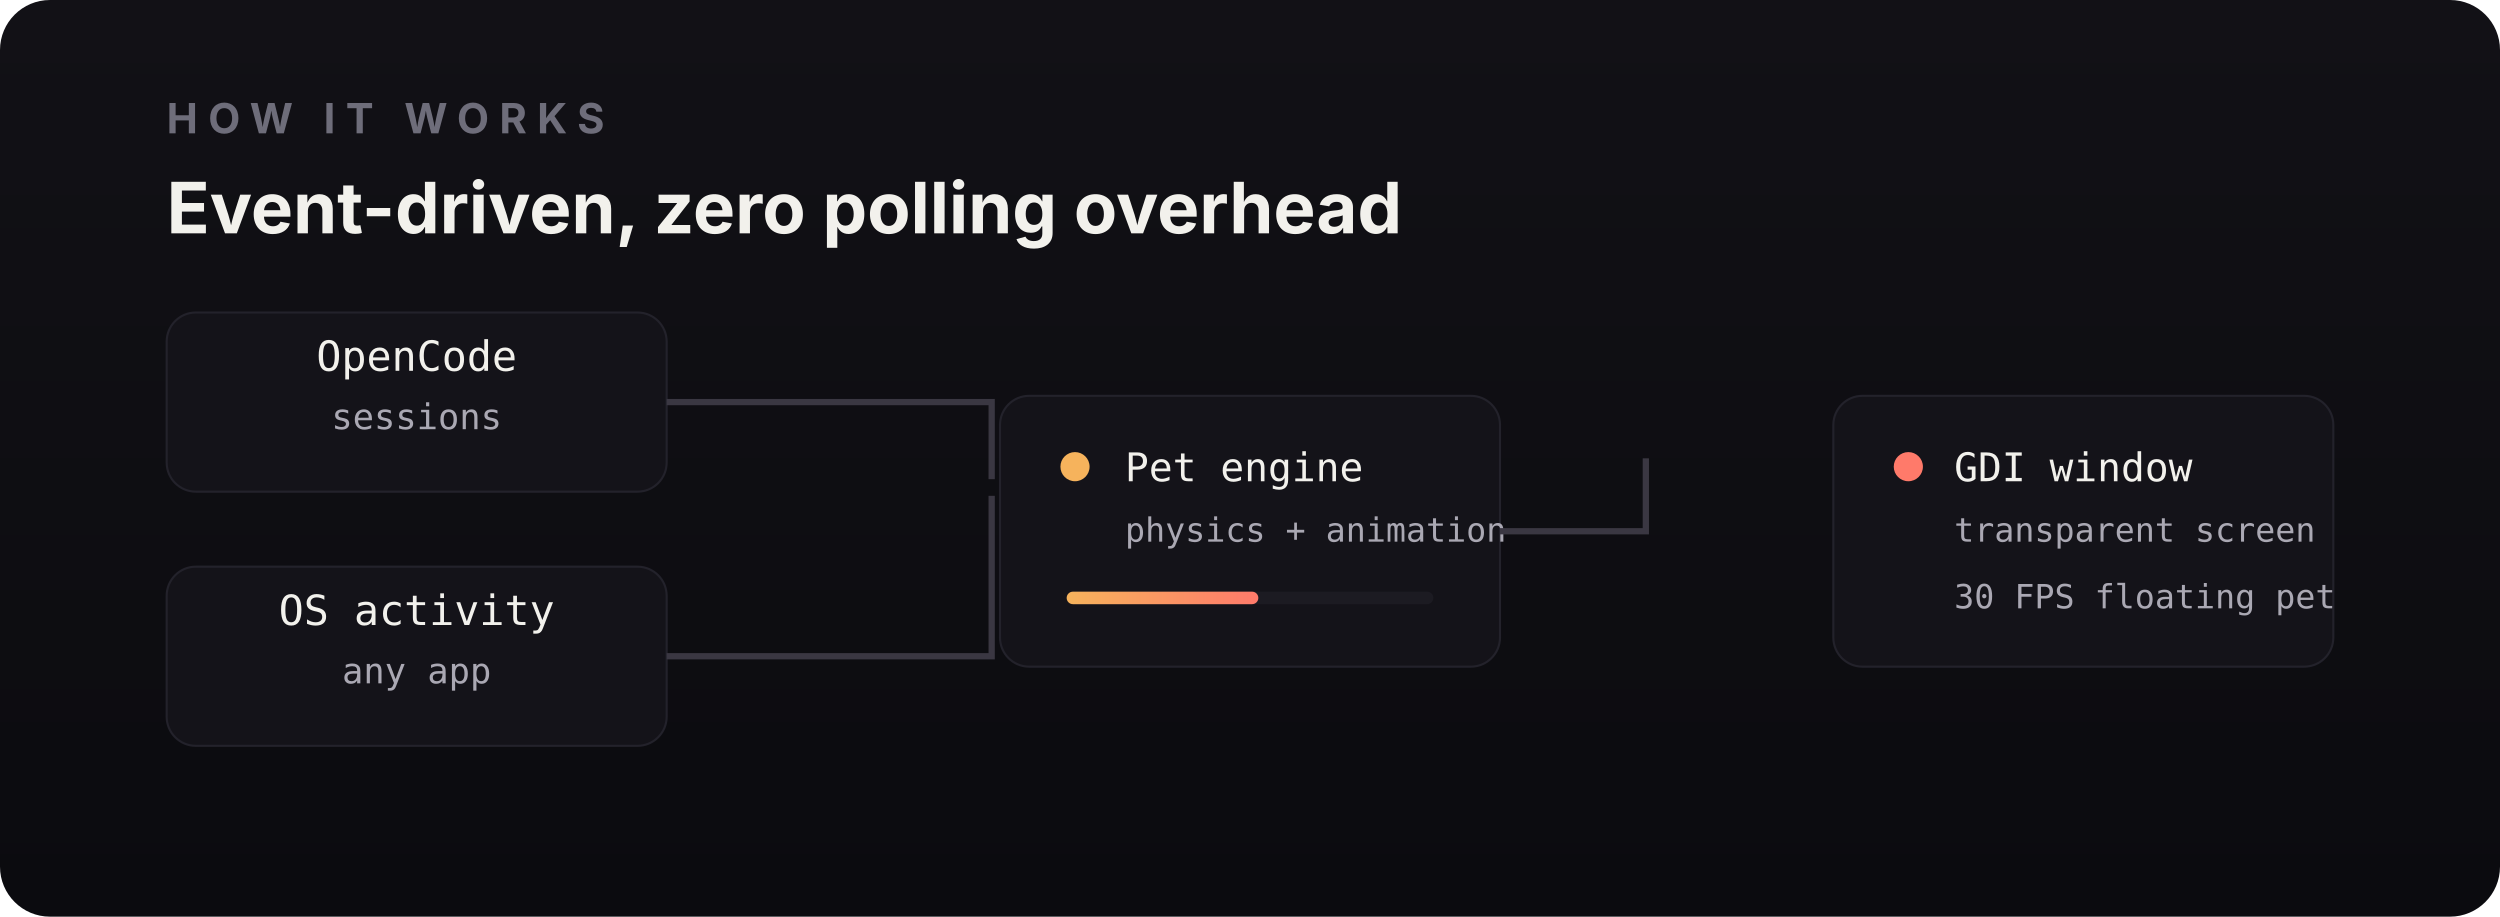
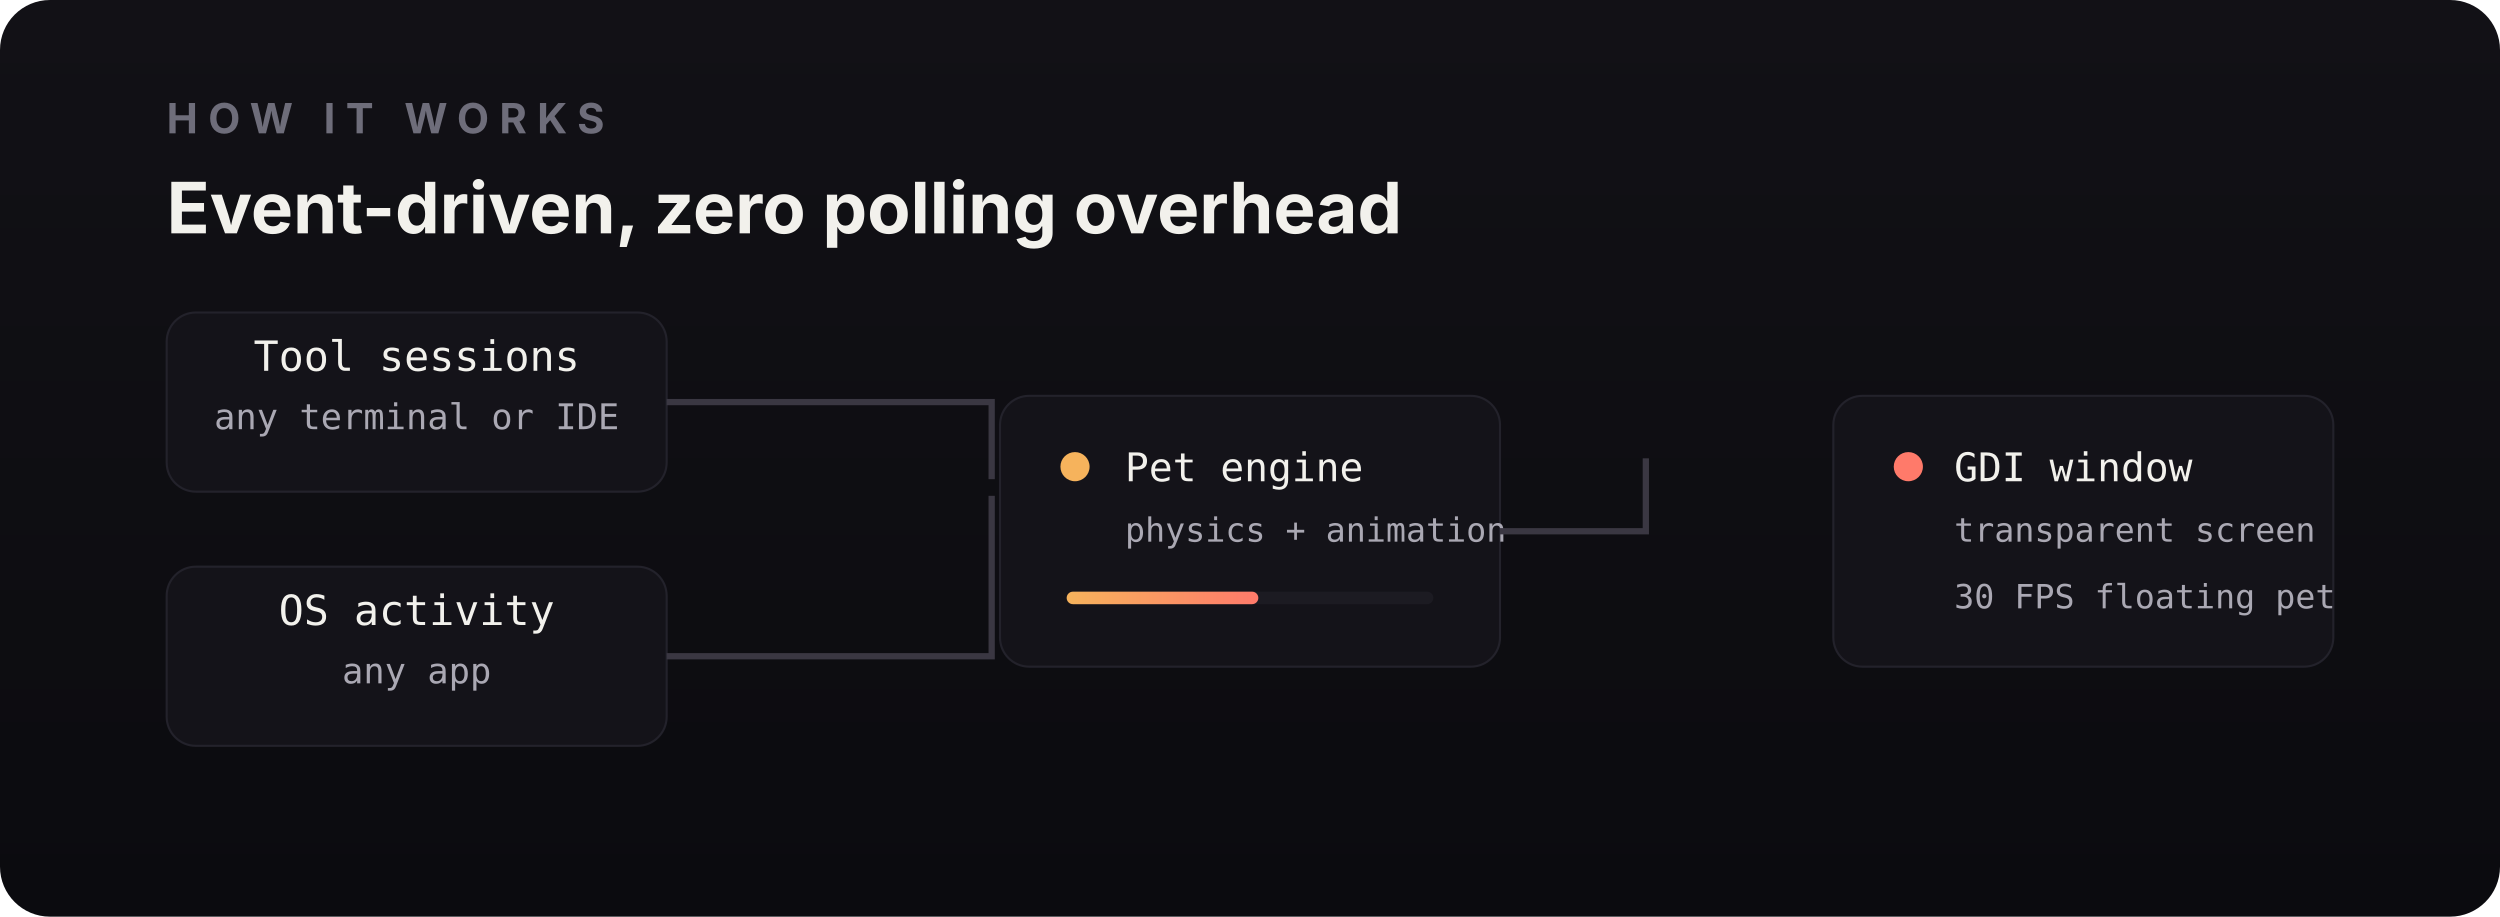
<svg xmlns="http://www.w3.org/2000/svg" width="1200" height="440" viewBox="0 0 1200 440" role="img" aria-labelledby="title desc">
  <defs>
    <linearGradient id="bg" x1="0" y1="0" x2="0" y2="1">
      <stop offset="0" stop-color="#121116" />
      <stop offset="1" stop-color="#0b0b0f" />
    </linearGradient>
    <linearGradient id="flow" x1="0" y1="0" x2="1" y2="0">
      <stop offset="0" stop-color="#f6b35c" />
      <stop offset="1" stop-color="#ff7a6a" />
    </linearGradient>
  </defs>
  <rect width="1200" height="440" rx="24" fill="url(#bg)" />
  <g id="head" font-family="-apple-system, BlinkMacSystemFont, Segoe UI, sans-serif">
    <text x="80" y="64" fill="#6e6d7a" font-size="20" font-weight="650" letter-spacing="5">HOW IT WORKS</text>
    <text x="80" y="112" fill="#f2f1ec" font-size="34" font-weight="650">Event-driven, zero polling overhead</text>
  </g>
  <g id="sources" font-family="ui-monospace, SFMono-Regular, Menlo, Consolas, monospace">
    <rect x="80" y="150" width="240" height="86" rx="14" fill="#141319" stroke="#23222b" />
-     <text x="200" y="178" fill="#f2f1ec" font-size="20" text-anchor="middle">OpenCode</text>
-     <text x="200" y="206" fill="#aaa8b3" font-size="17" text-anchor="middle">sessions</text>
+     <text x="200" y="178" fill="#f2f1ec" font-size="20" text-anchor="middle">Tool sessions</text>
+     <text x="200" y="206" fill="#aaa8b3" font-size="17" text-anchor="middle">any terminal or IDE</text>
    <rect x="80" y="272" width="240" height="86" rx="14" fill="#141319" stroke="#23222b" />
    <text x="200" y="300" fill="#f2f1ec" font-size="20" text-anchor="middle">OS activity</text>
    <text x="200" y="328" fill="#aaa8b3" font-size="17" text-anchor="middle">any app</text>
  </g>
  <g id="mid" font-family="ui-monospace, SFMono-Regular, Menlo, Consolas, monospace">
    <rect x="480" y="190" width="240" height="130" rx="14" fill="#141319" stroke="#23222b" />
    <circle cx="516" cy="224" r="7" fill="#f6b35c" />
    <text x="540" y="231" fill="#f2f1ec" font-size="19">Pet engine</text>
    <text x="540" y="260" fill="#aaa8b3" font-size="16">physics + animation</text>
    <rect x="512" y="284" width="176" height="6" rx="3" fill="#1c1b22" />
    <rect x="512" y="284" width="92" height="6" rx="3" fill="url(#flow)" />
  </g>
  <g id="flow-lines" stroke="#3a3742" stroke-width="3" fill="none">
    <path d="M 320 193 L 476 193 L 476 230" />
    <path d="M 320 315 L 476 315 L 476 238" />
  </g>
  <g id="out" font-family="ui-monospace, SFMono-Regular, Menlo, Consolas, monospace">
    <rect x="880" y="190" width="240" height="130" rx="14" fill="#141319" stroke="#23222b" />
    <circle cx="916" cy="224" r="7" fill="#ff7a6a" />
    <text x="938" y="231" fill="#f2f1ec" font-size="19">GDI window</text>
    <text x="938" y="260" fill="#aaa8b3" font-size="16">transparent screen</text>
    <text x="938" y="292" fill="#aaa8b3" font-size="16">30 FPS floating pet</text>
  </g>
  <path d="M 720 255 L 790 255 L 790 220" stroke="#3a3742" stroke-width="3" fill="none" />
</svg>
